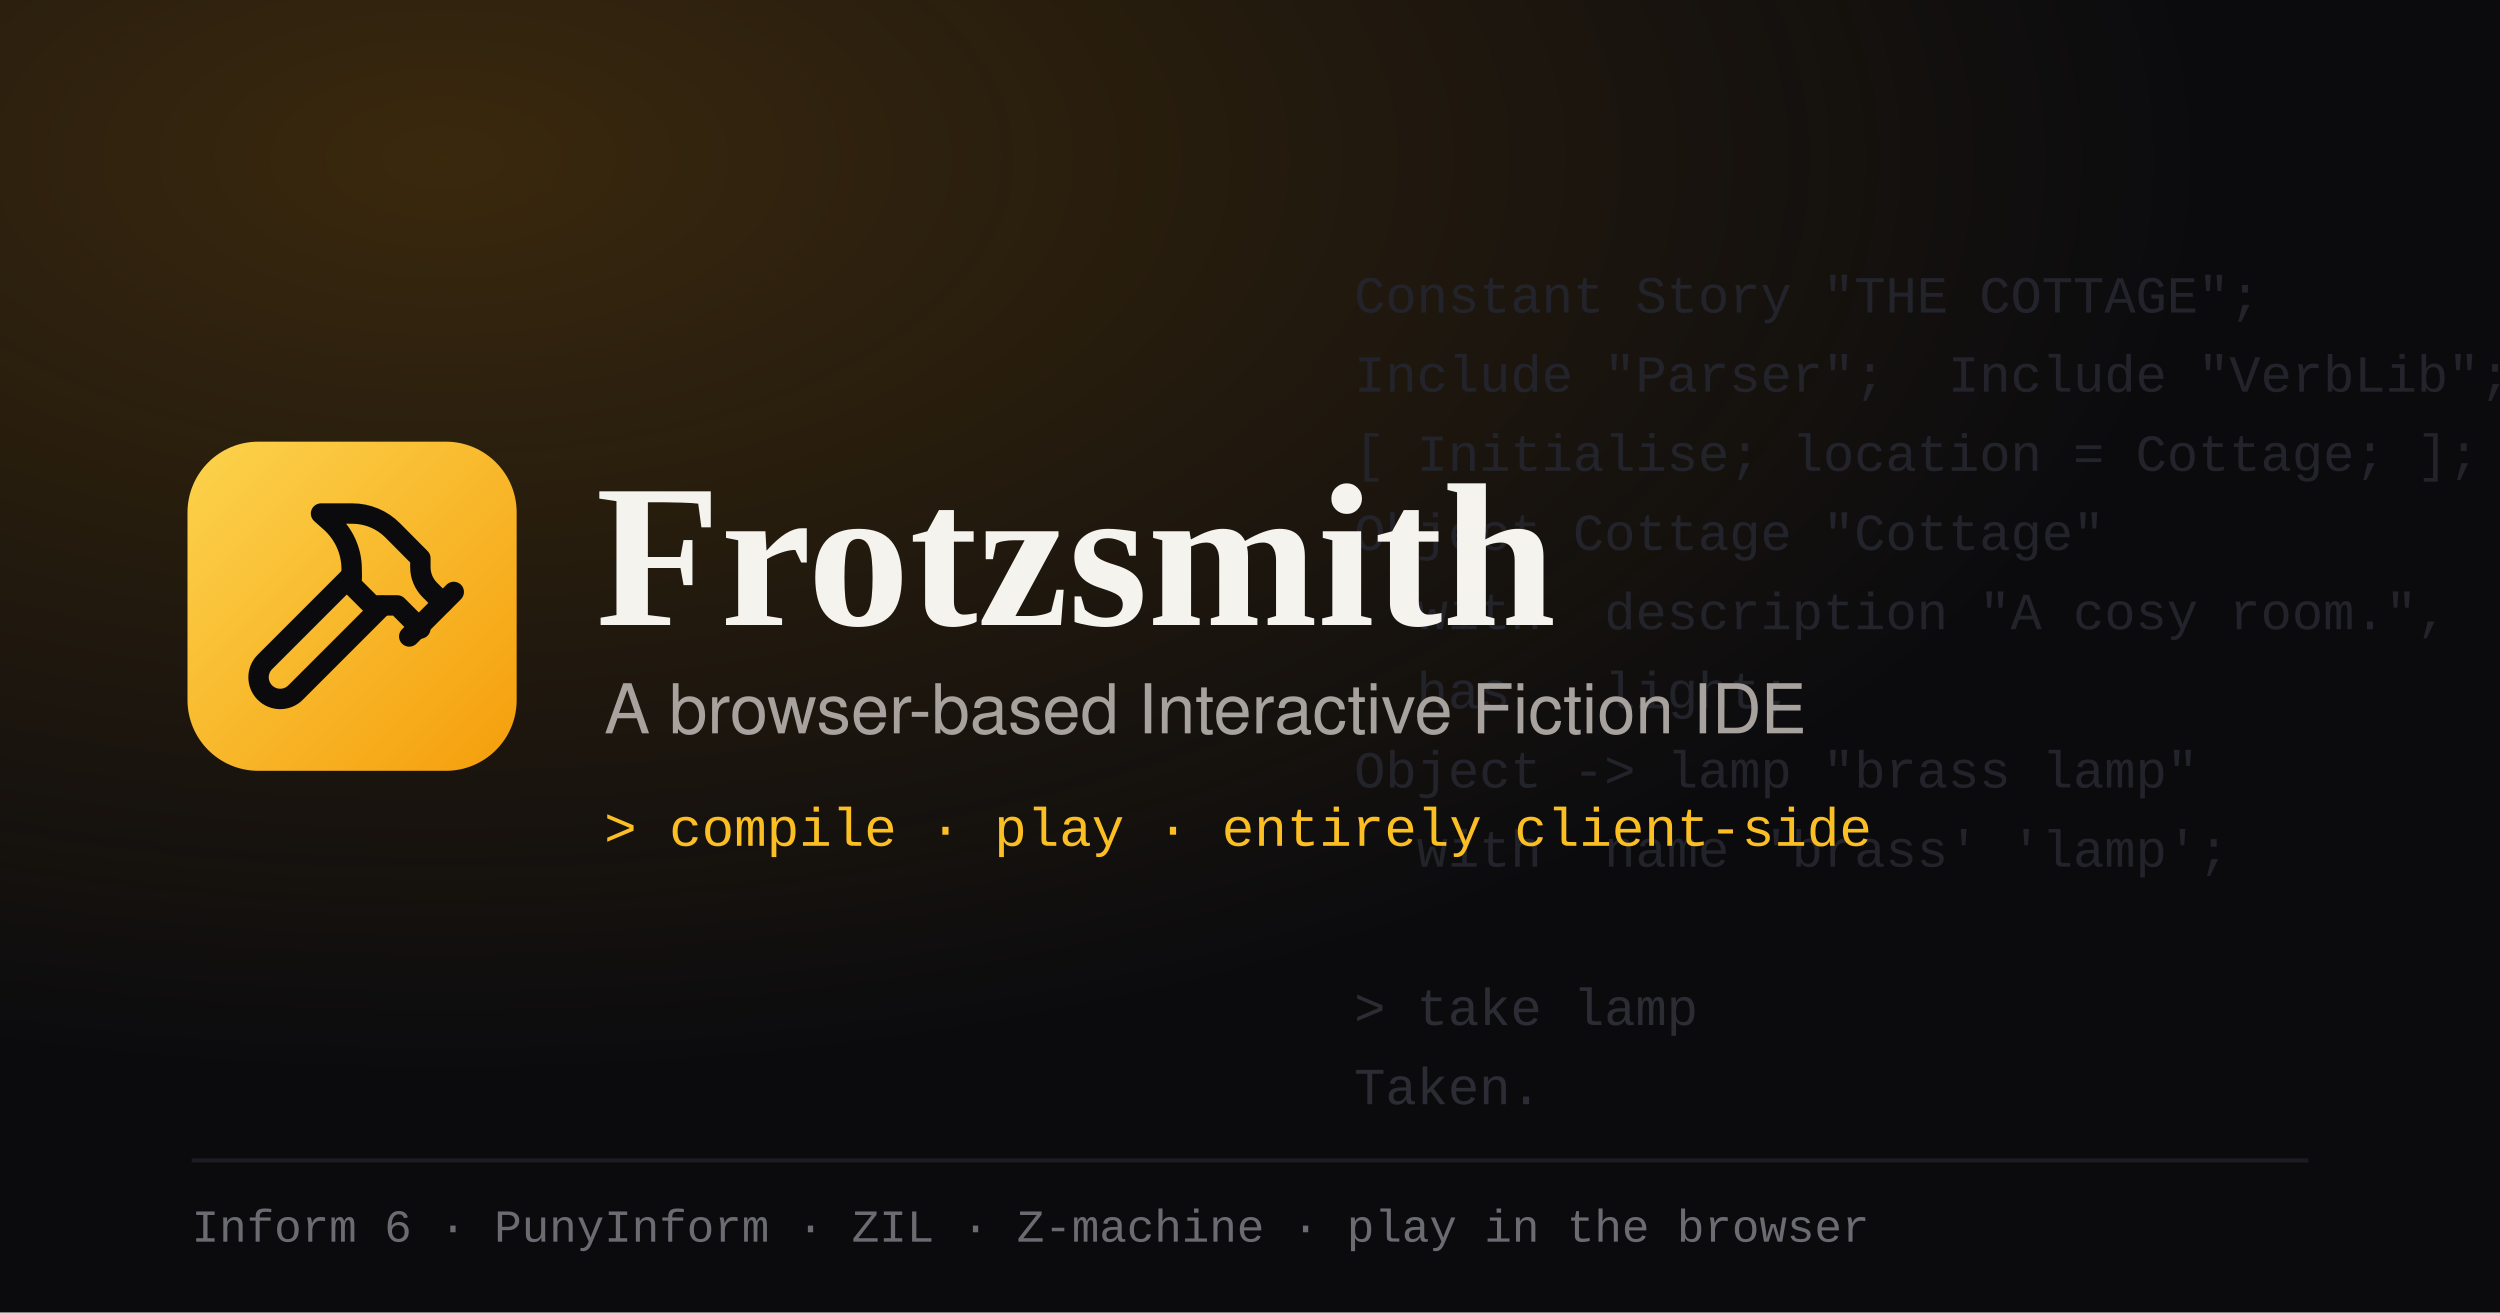
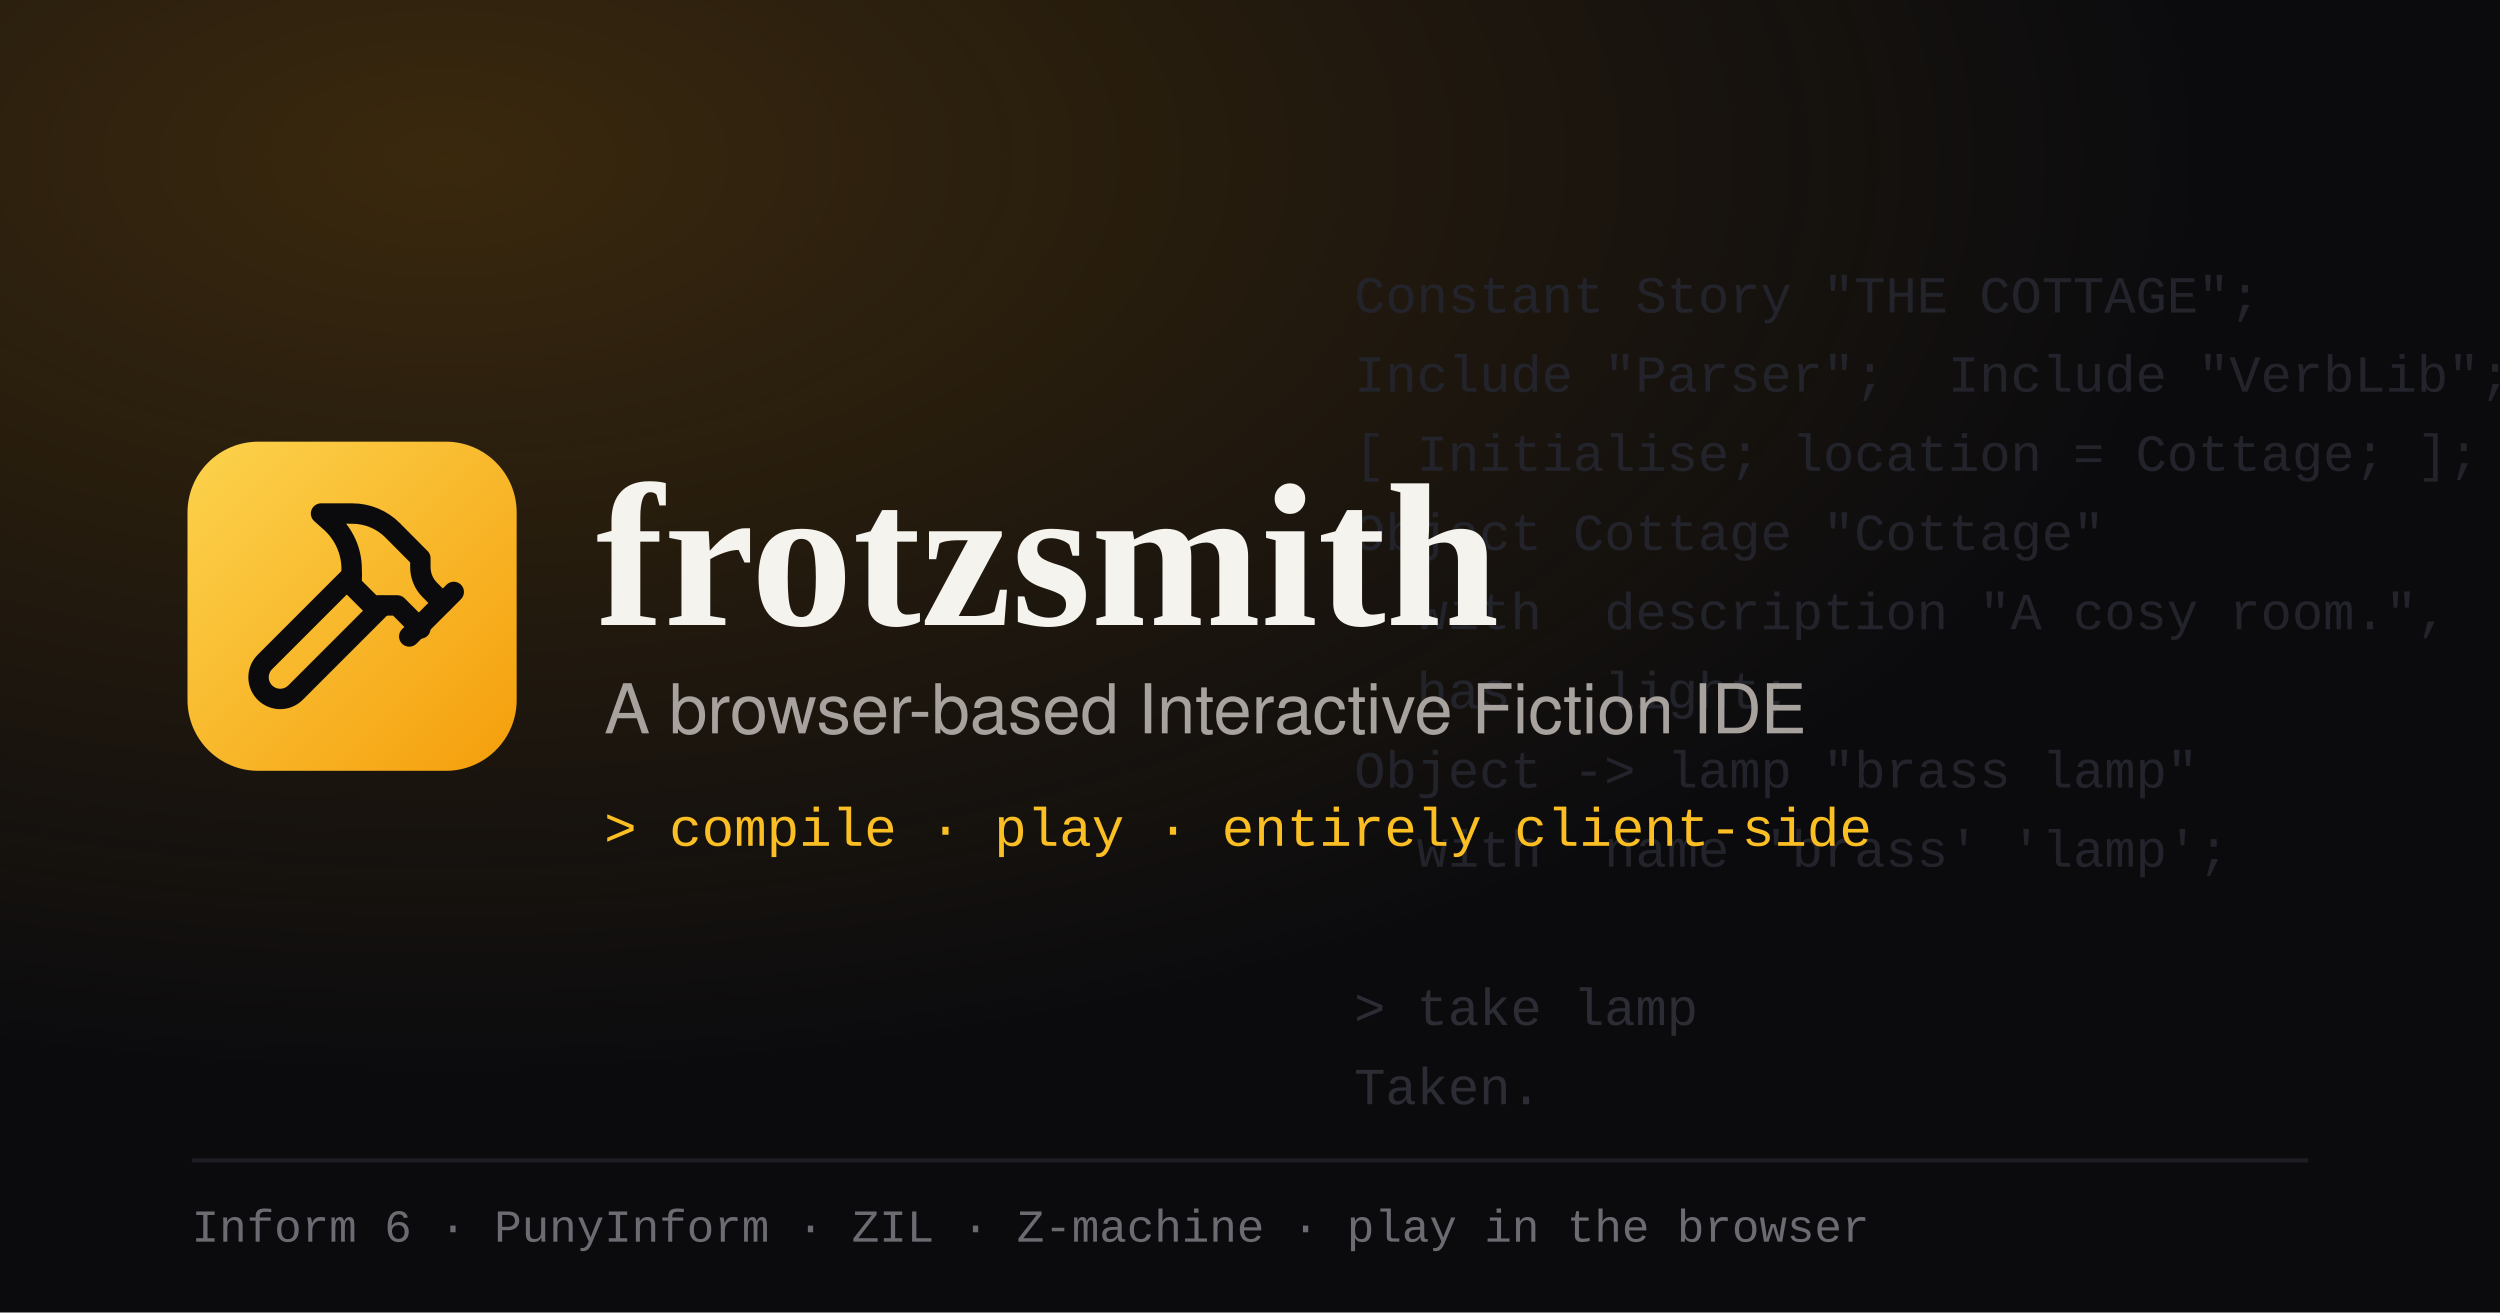
<svg xmlns="http://www.w3.org/2000/svg" width="1200" height="630" viewBox="0 0 1200 630" font-family="Helvetica, Arial, sans-serif">
  <defs>
    <radialGradient id="glow" cx="18%" cy="12%" r="70%">
      <stop offset="0%" stop-color="#f59e0b" stop-opacity="0.20" />
      <stop offset="100%" stop-color="#f59e0b" stop-opacity="0" />
    </radialGradient>
    <linearGradient id="amber" x1="0" y1="0" x2="1" y2="1">
      <stop offset="0%" stop-color="#fcd34d" />
      <stop offset="100%" stop-color="#f59e0b" />
    </linearGradient>
  </defs>
  <rect width="1200" height="630" fill="#0b0b0e" />
  <rect width="1200" height="630" fill="url(#glow)" />
  <g font-family="'Courier New', Courier, monospace" font-size="25" fill="#23232b" xml:space="preserve">
    <text x="650" y="150">Constant Story "THE COTTAGE";</text>
    <text x="650" y="188">Include "Parser";  Include "VerbLib";</text>
    <text x="650" y="226">[ Initialise; location = Cottage; ];</text>
    <text x="650" y="264">Object Cottage "Cottage"</text>
    <text x="650" y="302">  with  description "A cosy room.",</text>
    <text x="650" y="340">  has   light;</text>
    <text x="650" y="378">Object -&gt; lamp "brass lamp"</text>
    <text x="650" y="416">  with  name 'brass' 'lamp';</text>
    <text x="650" y="492" fill="#2c2c34">&gt; take lamp</text>
    <text x="650" y="530" fill="#2c2c34">Taken.</text>
  </g>
  <rect x="90" y="212" width="158" height="158" rx="34" fill="url(#amber)" />
  <g transform="translate(110,232) scale(4.9)" fill="none" stroke="#0b0b0e" stroke-width="2" stroke-linecap="round" stroke-linejoin="round">
    <path d="m15 12-8.5 8.5a2.12 2.12 0 1 1-3-3L12 9" />
    <path d="M17.64 15 22 10.64" />
    <path d="m20.91 11.7-1.25-1.25c-.6-.6-.93-1.4-.93-2.25v-.86L16.01 4.6a5.56 5.56 0 0 0-3.94-1.64H9l.92.82A6.18 6.18 0 0 1 12 8.4v1.56l2 2h2.47l2.26 2.26" />
  </g>
-   <text x="286" y="300" font-family="Georgia, 'Times New Roman', serif" font-size="98" font-weight="700" fill="#f5f3ee">Frotzsmith</text>
+   <text x="286" y="300" font-family="Georgia, 'Times New Roman', serif" font-size="98" font-weight="700" fill="#f5f3ee">frotzsmith</text>
  <text x="290" y="352" font-size="33" fill="#a8a29e">A browser-based Interactive Fiction IDE</text>
  <text x="290" y="406" font-family="'Courier New', Courier, monospace" font-size="26" fill="#fbbf24">&gt; compile · play · entirely client-side</text>
  <rect x="92" y="556" width="1016" height="2" fill="#1c1c22" />
  <text x="92" y="596" font-family="'Courier New', Courier, monospace" font-size="22" fill="#6b6b72">Inform 6 · PunyInform · ZIL · Z-machine · play in the browser</text>
</svg>
